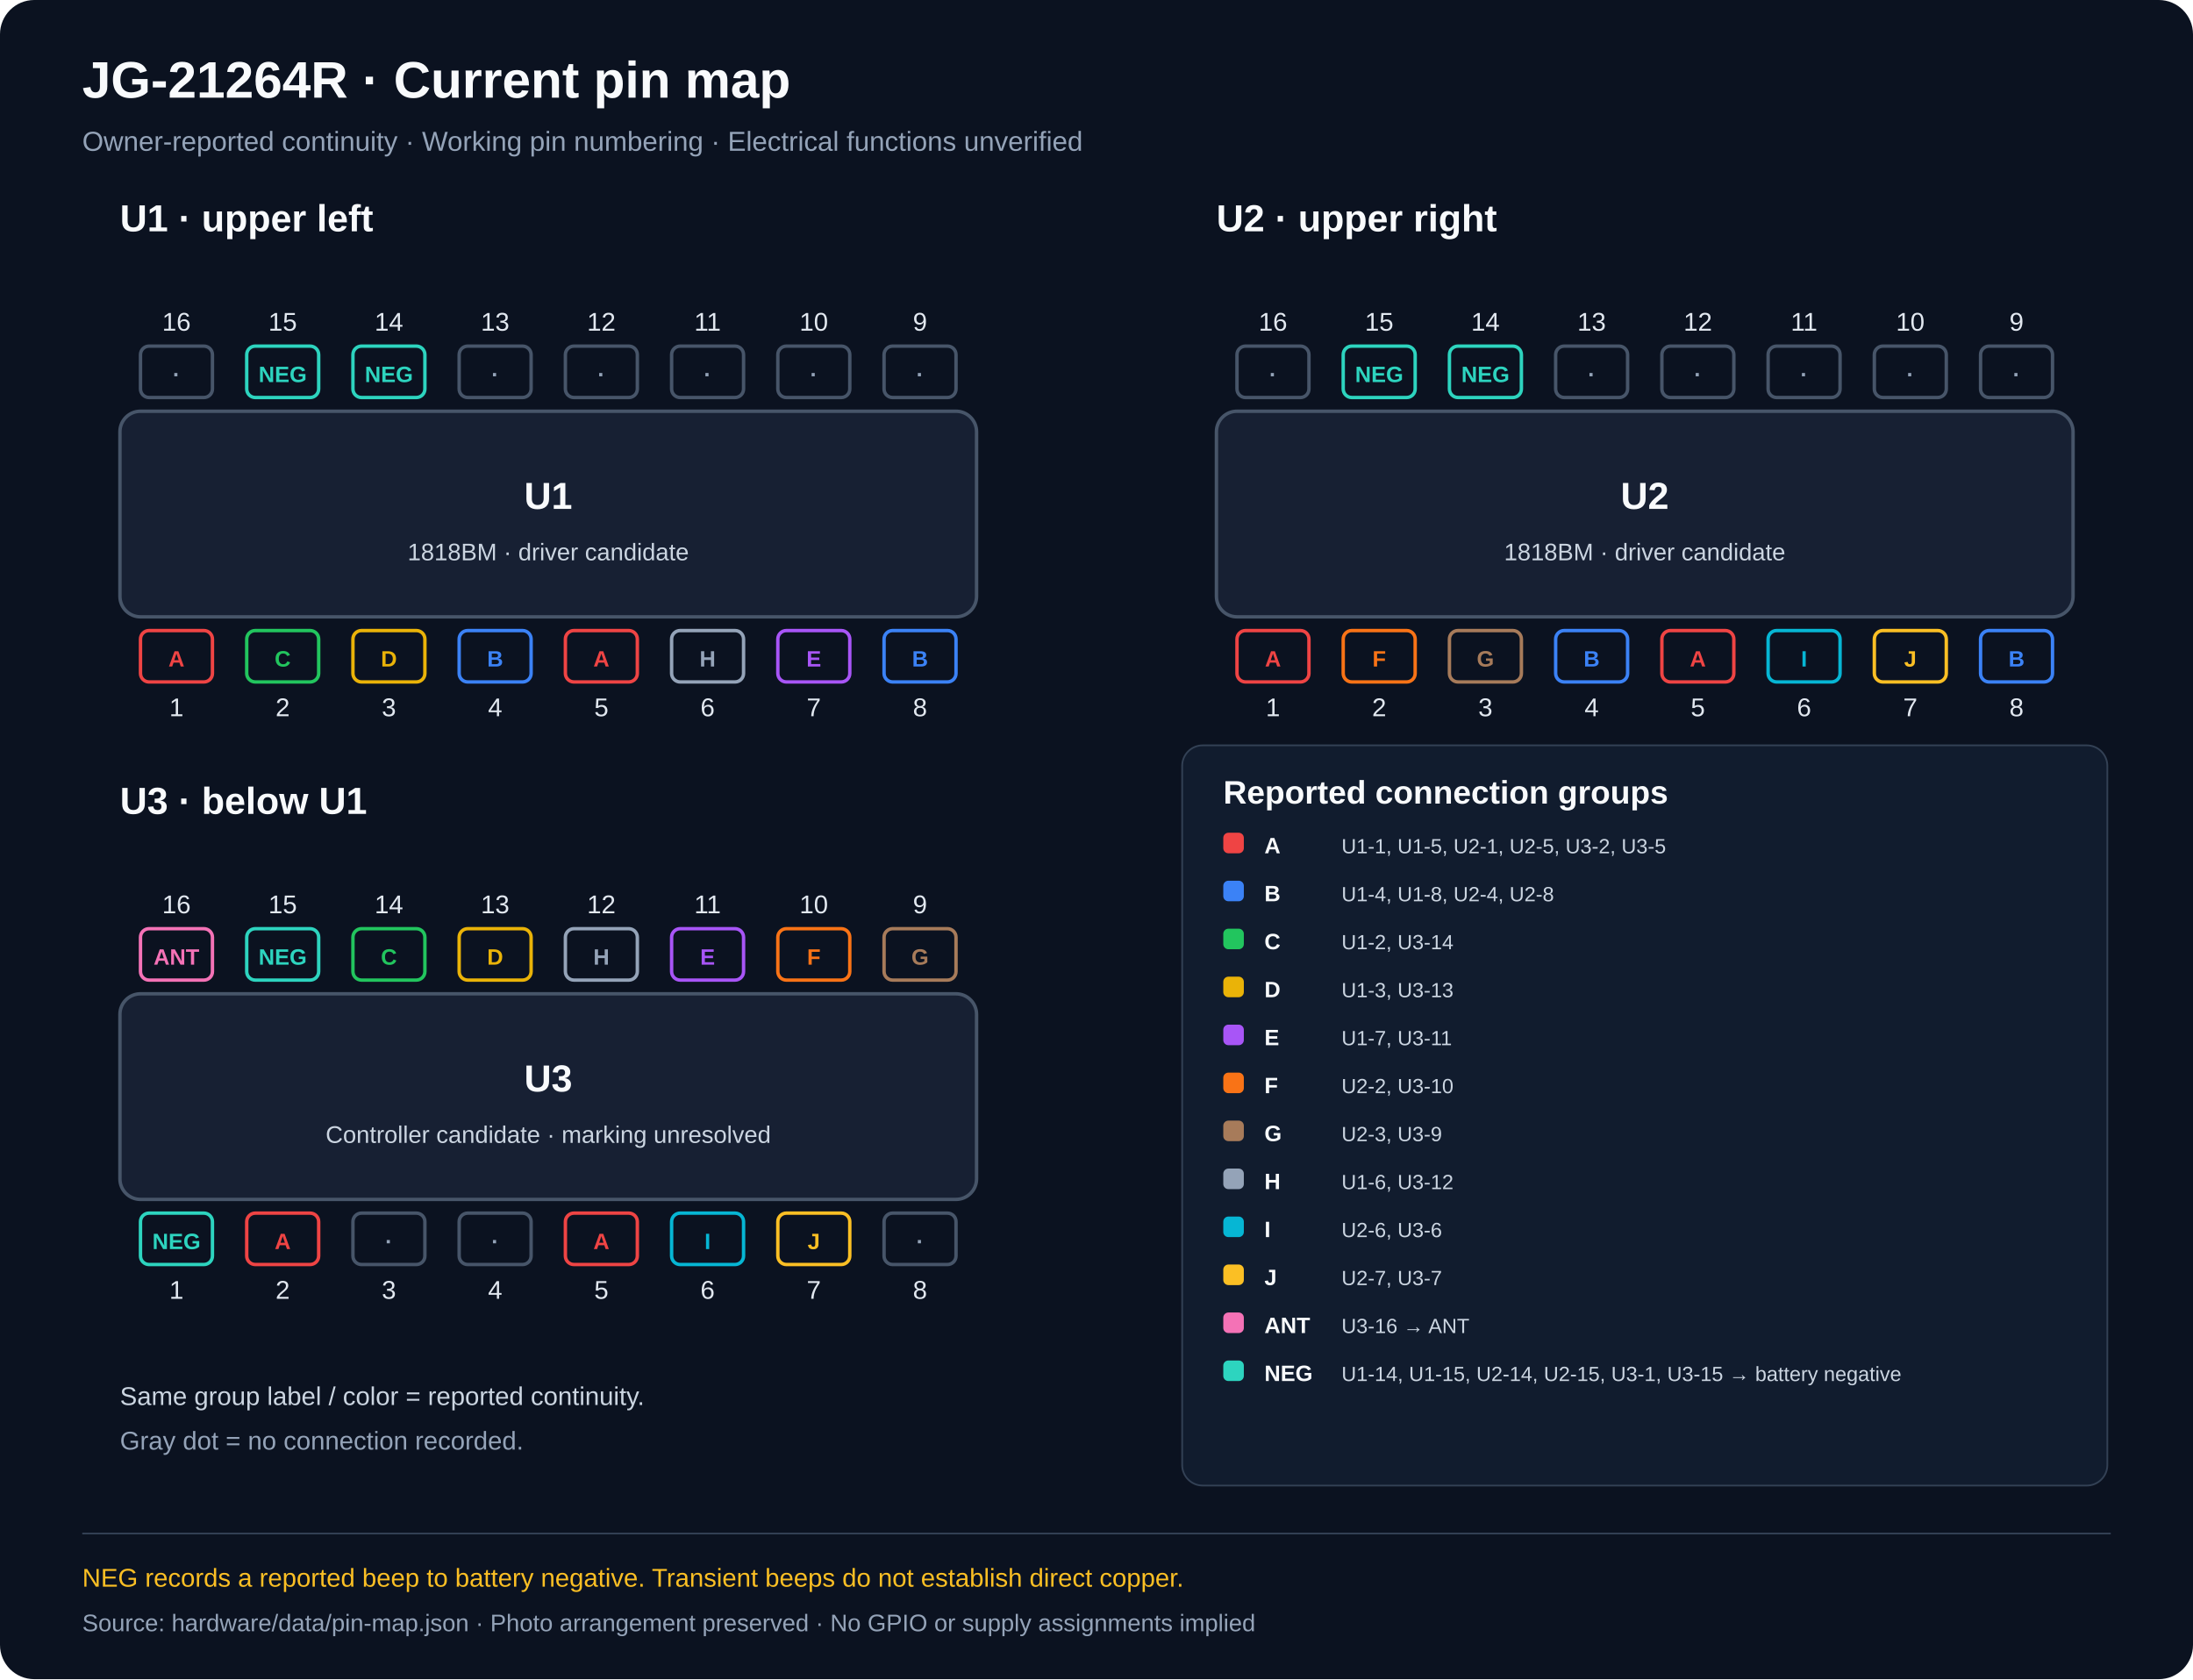
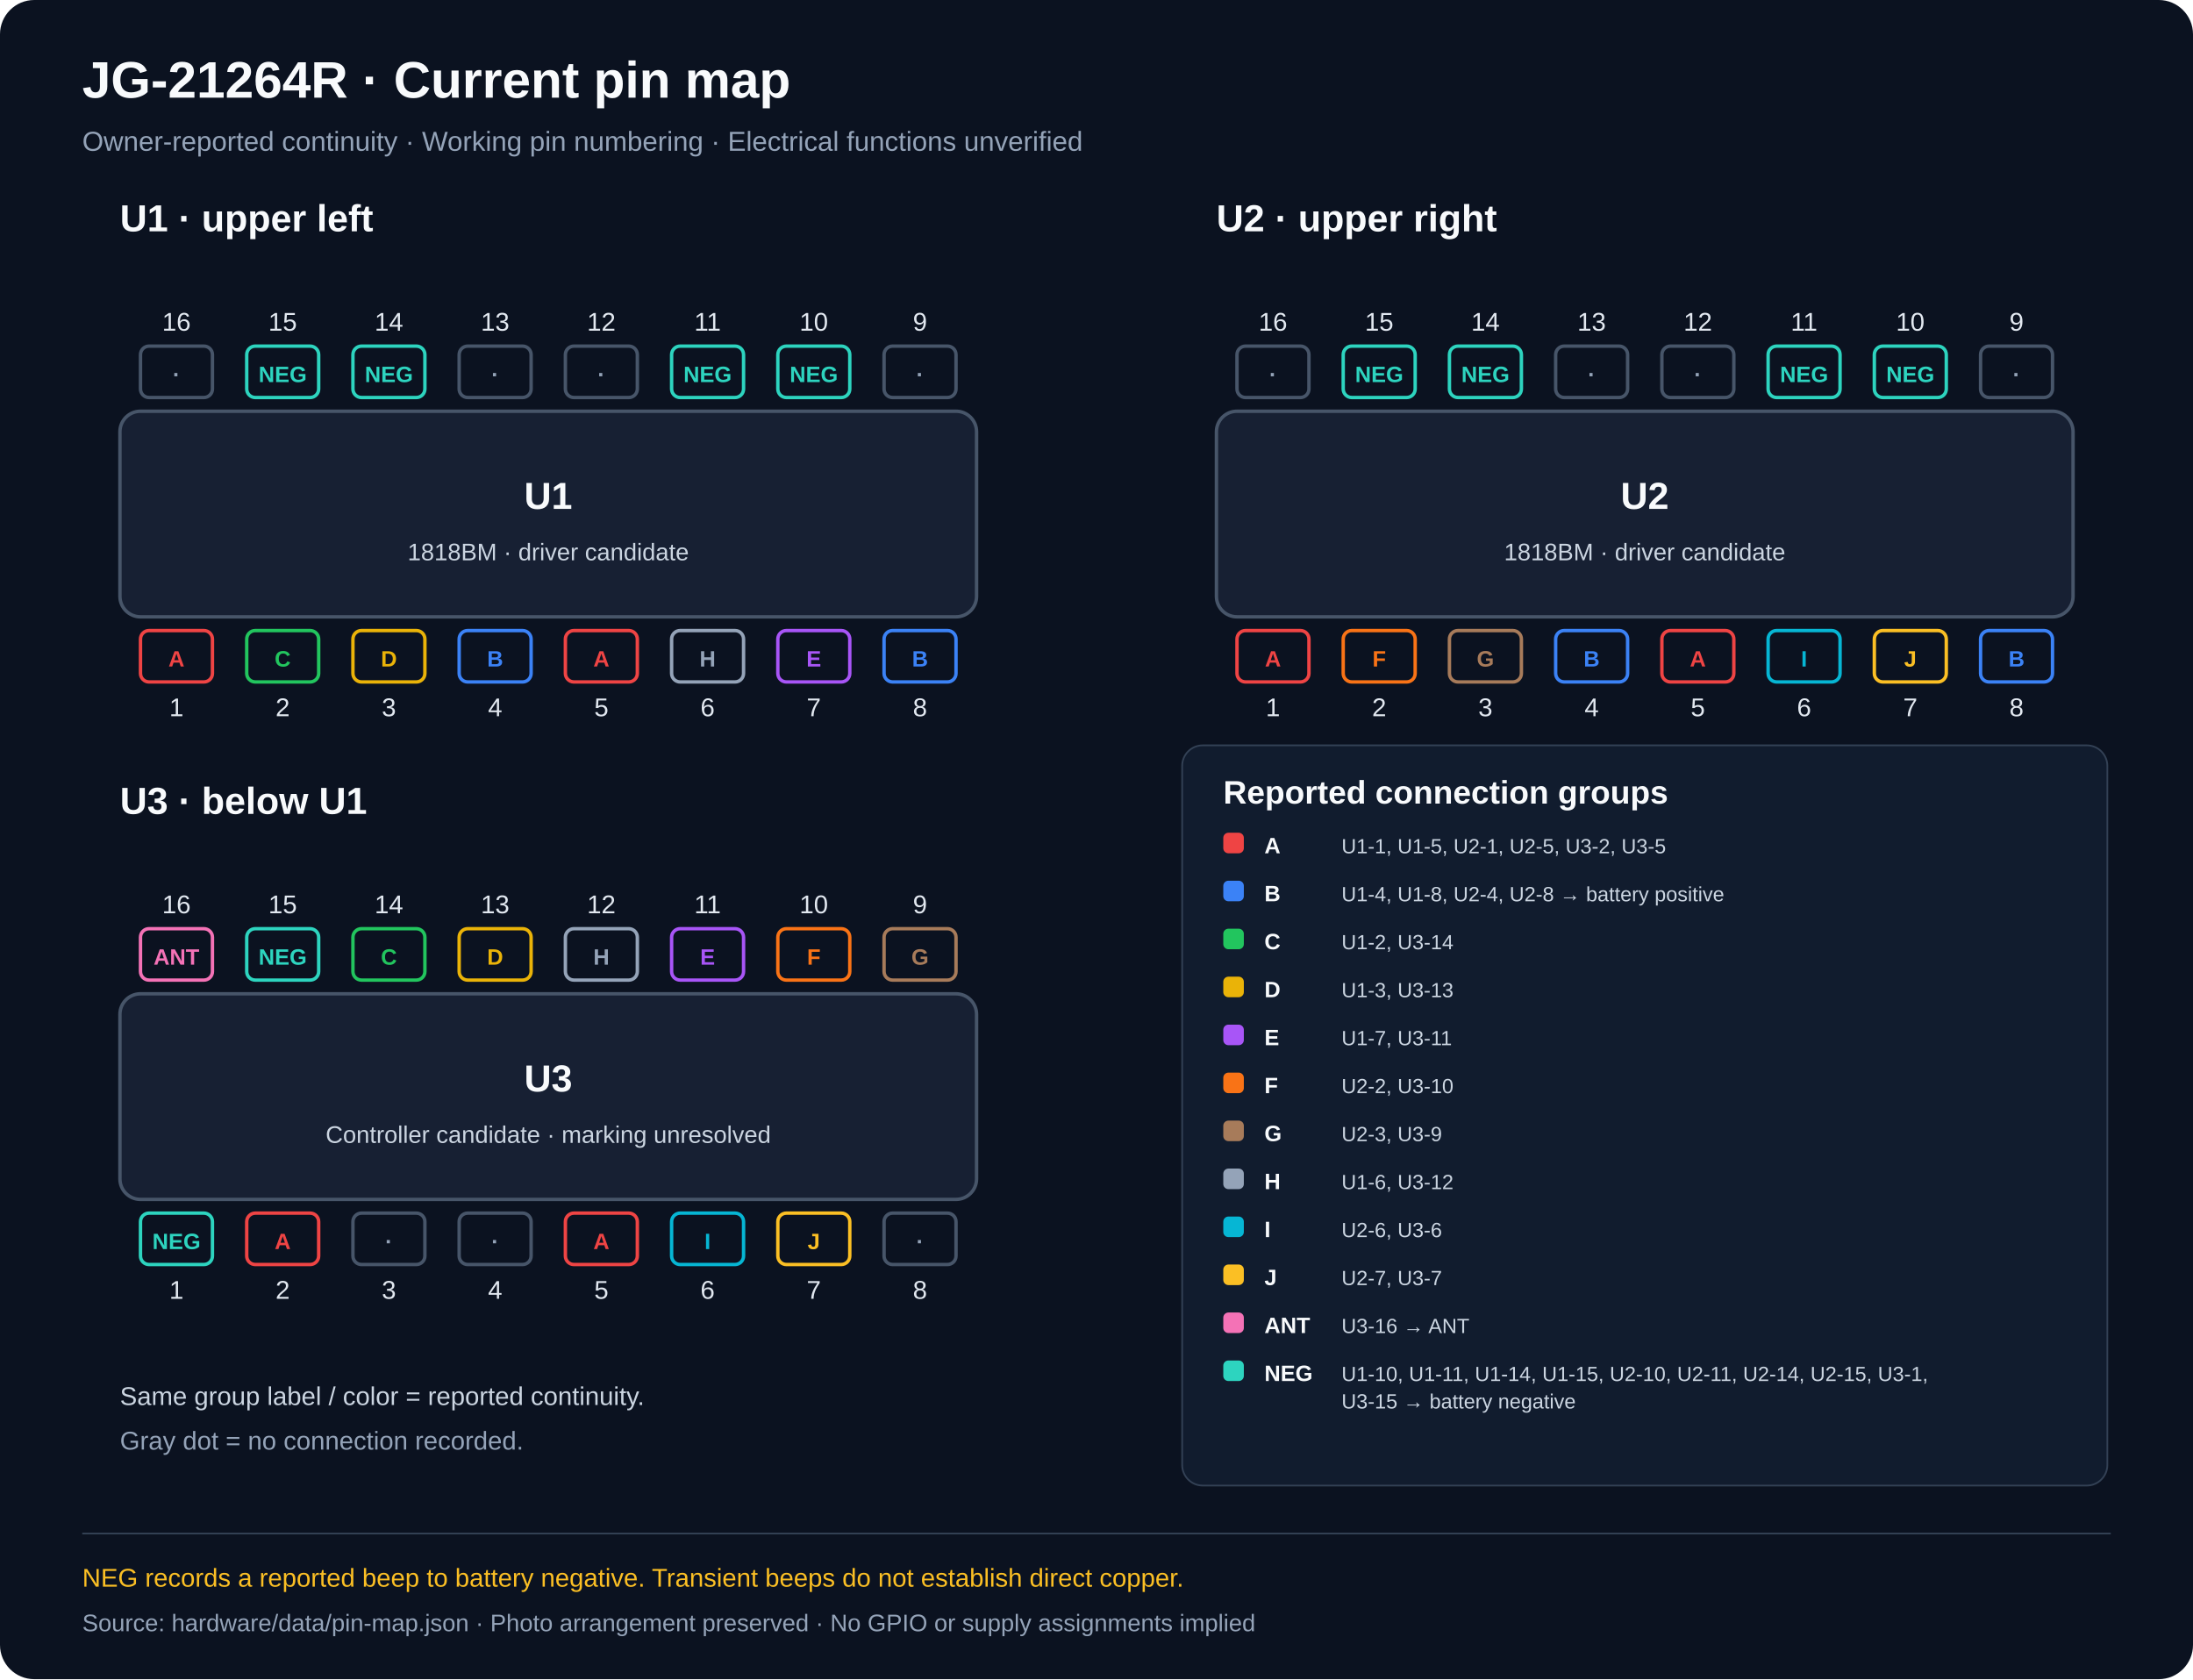
<svg xmlns="http://www.w3.org/2000/svg" width="1280" height="980" viewBox="0 0 1280 980" role="img" aria-labelledby="title desc">
  <rect width="1280" height="980" rx="20" fill="#0b1220" />
  <g font-family="Arial, Helvetica, sans-serif">
    <text x="48" y="57" fill="#f8fafc" font-size="30" font-weight="700">JG-21264R · Current pin map</text>
    <text x="48" y="88" fill="#94a3b8" font-size="16">Owner-reported continuity · Working pin numbering · Electrical functions unverified</text>
    <text x="70" y="135" fill="#f8fafc" font-size="22" font-weight="700">U1 · upper left</text>
    <rect x="70" y="240" width="500" height="120" rx="12" fill="#172033" stroke="#475569" stroke-width="2" />
    <text x="320" y="297" text-anchor="middle" fill="#f8fafc" font-size="22" font-weight="700">U1</text>
    <text x="320" y="327" text-anchor="middle" fill="#cbd5e1" font-size="14">1818BM · driver candidate</text>
    <rect x="82" y="202" width="42" height="30" rx="5" fill="#0b1220" stroke="#475569" stroke-width="2" />
    <text x="103" y="223" text-anchor="middle" fill="#94a3b8" font-size="13" font-weight="700">·</text>
    <text x="103" y="193" text-anchor="middle" fill="#e2e8f0" font-size="15">16</text>
    <rect x="144" y="202" width="42" height="30" rx="5" fill="#0b1220" stroke="#2dd4bf" stroke-width="2" />
    <text x="165" y="223" text-anchor="middle" fill="#2dd4bf" font-size="13" font-weight="700">NEG</text>
    <text x="165" y="193" text-anchor="middle" fill="#e2e8f0" font-size="15">15</text>
    <rect x="206" y="202" width="42" height="30" rx="5" fill="#0b1220" stroke="#2dd4bf" stroke-width="2" />
    <text x="227" y="223" text-anchor="middle" fill="#2dd4bf" font-size="13" font-weight="700">NEG</text>
    <text x="227" y="193" text-anchor="middle" fill="#e2e8f0" font-size="15">14</text>
    <rect x="268" y="202" width="42" height="30" rx="5" fill="#0b1220" stroke="#475569" stroke-width="2" />
    <text x="289" y="223" text-anchor="middle" fill="#94a3b8" font-size="13" font-weight="700">·</text>
    <text x="289" y="193" text-anchor="middle" fill="#e2e8f0" font-size="15">13</text>
    <rect x="330" y="202" width="42" height="30" rx="5" fill="#0b1220" stroke="#475569" stroke-width="2" />
    <text x="351" y="223" text-anchor="middle" fill="#94a3b8" font-size="13" font-weight="700">·</text>
    <text x="351" y="193" text-anchor="middle" fill="#e2e8f0" font-size="15">12</text>
-     <rect x="392" y="202" width="42" height="30" rx="5" fill="#0b1220" stroke="#475569" stroke-width="2" />
-     <text x="413" y="223" text-anchor="middle" fill="#94a3b8" font-size="13" font-weight="700">·</text>
+     <rect x="392" y="202" width="42" height="30" rx="5" fill="#0b1220" stroke="#2dd4bf" stroke-width="2" />
+     <text x="413" y="223" text-anchor="middle" fill="#2dd4bf" font-size="13" font-weight="700">NEG</text>
    <text x="413" y="193" text-anchor="middle" fill="#e2e8f0" font-size="15">11</text>
-     <rect x="454" y="202" width="42" height="30" rx="5" fill="#0b1220" stroke="#475569" stroke-width="2" />
-     <text x="475" y="223" text-anchor="middle" fill="#94a3b8" font-size="13" font-weight="700">·</text>
+     <rect x="454" y="202" width="42" height="30" rx="5" fill="#0b1220" stroke="#2dd4bf" stroke-width="2" />
+     <text x="475" y="223" text-anchor="middle" fill="#2dd4bf" font-size="13" font-weight="700">NEG</text>
    <text x="475" y="193" text-anchor="middle" fill="#e2e8f0" font-size="15">10</text>
    <rect x="516" y="202" width="42" height="30" rx="5" fill="#0b1220" stroke="#475569" stroke-width="2" />
    <text x="537" y="223" text-anchor="middle" fill="#94a3b8" font-size="13" font-weight="700">·</text>
    <text x="537" y="193" text-anchor="middle" fill="#e2e8f0" font-size="15">9</text>
    <rect x="82" y="368" width="42" height="30" rx="5" fill="#0b1220" stroke="#ef4444" stroke-width="2" />
    <text x="103" y="389" text-anchor="middle" fill="#ef4444" font-size="13" font-weight="700">A</text>
    <text x="103" y="418" text-anchor="middle" fill="#e2e8f0" font-size="15">1</text>
    <rect x="144" y="368" width="42" height="30" rx="5" fill="#0b1220" stroke="#22c55e" stroke-width="2" />
    <text x="165" y="389" text-anchor="middle" fill="#22c55e" font-size="13" font-weight="700">C</text>
    <text x="165" y="418" text-anchor="middle" fill="#e2e8f0" font-size="15">2</text>
    <rect x="206" y="368" width="42" height="30" rx="5" fill="#0b1220" stroke="#eab308" stroke-width="2" />
    <text x="227" y="389" text-anchor="middle" fill="#eab308" font-size="13" font-weight="700">D</text>
    <text x="227" y="418" text-anchor="middle" fill="#e2e8f0" font-size="15">3</text>
    <rect x="268" y="368" width="42" height="30" rx="5" fill="#0b1220" stroke="#3b82f6" stroke-width="2" />
    <text x="289" y="389" text-anchor="middle" fill="#3b82f6" font-size="13" font-weight="700">B</text>
    <text x="289" y="418" text-anchor="middle" fill="#e2e8f0" font-size="15">4</text>
    <rect x="330" y="368" width="42" height="30" rx="5" fill="#0b1220" stroke="#ef4444" stroke-width="2" />
    <text x="351" y="389" text-anchor="middle" fill="#ef4444" font-size="13" font-weight="700">A</text>
    <text x="351" y="418" text-anchor="middle" fill="#e2e8f0" font-size="15">5</text>
    <rect x="392" y="368" width="42" height="30" rx="5" fill="#0b1220" stroke="#94a3b8" stroke-width="2" />
    <text x="413" y="389" text-anchor="middle" fill="#94a3b8" font-size="13" font-weight="700">H</text>
    <text x="413" y="418" text-anchor="middle" fill="#e2e8f0" font-size="15">6</text>
    <rect x="454" y="368" width="42" height="30" rx="5" fill="#0b1220" stroke="#a855f7" stroke-width="2" />
    <text x="475" y="389" text-anchor="middle" fill="#a855f7" font-size="13" font-weight="700">E</text>
    <text x="475" y="418" text-anchor="middle" fill="#e2e8f0" font-size="15">7</text>
    <rect x="516" y="368" width="42" height="30" rx="5" fill="#0b1220" stroke="#3b82f6" stroke-width="2" />
    <text x="537" y="389" text-anchor="middle" fill="#3b82f6" font-size="13" font-weight="700">B</text>
    <text x="537" y="418" text-anchor="middle" fill="#e2e8f0" font-size="15">8</text>
    <text x="710" y="135" fill="#f8fafc" font-size="22" font-weight="700">U2 · upper right</text>
    <rect x="710" y="240" width="500" height="120" rx="12" fill="#172033" stroke="#475569" stroke-width="2" />
    <text x="960" y="297" text-anchor="middle" fill="#f8fafc" font-size="22" font-weight="700">U2</text>
    <text x="960" y="327" text-anchor="middle" fill="#cbd5e1" font-size="14">1818BM · driver candidate</text>
    <rect x="722" y="202" width="42" height="30" rx="5" fill="#0b1220" stroke="#475569" stroke-width="2" />
    <text x="743" y="223" text-anchor="middle" fill="#94a3b8" font-size="13" font-weight="700">·</text>
    <text x="743" y="193" text-anchor="middle" fill="#e2e8f0" font-size="15">16</text>
    <rect x="784" y="202" width="42" height="30" rx="5" fill="#0b1220" stroke="#2dd4bf" stroke-width="2" />
    <text x="805" y="223" text-anchor="middle" fill="#2dd4bf" font-size="13" font-weight="700">NEG</text>
    <text x="805" y="193" text-anchor="middle" fill="#e2e8f0" font-size="15">15</text>
    <rect x="846" y="202" width="42" height="30" rx="5" fill="#0b1220" stroke="#2dd4bf" stroke-width="2" />
    <text x="867" y="223" text-anchor="middle" fill="#2dd4bf" font-size="13" font-weight="700">NEG</text>
    <text x="867" y="193" text-anchor="middle" fill="#e2e8f0" font-size="15">14</text>
    <rect x="908" y="202" width="42" height="30" rx="5" fill="#0b1220" stroke="#475569" stroke-width="2" />
    <text x="929" y="223" text-anchor="middle" fill="#94a3b8" font-size="13" font-weight="700">·</text>
    <text x="929" y="193" text-anchor="middle" fill="#e2e8f0" font-size="15">13</text>
    <rect x="970" y="202" width="42" height="30" rx="5" fill="#0b1220" stroke="#475569" stroke-width="2" />
    <text x="991" y="223" text-anchor="middle" fill="#94a3b8" font-size="13" font-weight="700">·</text>
    <text x="991" y="193" text-anchor="middle" fill="#e2e8f0" font-size="15">12</text>
-     <rect x="1032" y="202" width="42" height="30" rx="5" fill="#0b1220" stroke="#475569" stroke-width="2" />
-     <text x="1053" y="223" text-anchor="middle" fill="#94a3b8" font-size="13" font-weight="700">·</text>
+     <rect x="1032" y="202" width="42" height="30" rx="5" fill="#0b1220" stroke="#2dd4bf" stroke-width="2" />
+     <text x="1053" y="223" text-anchor="middle" fill="#2dd4bf" font-size="13" font-weight="700">NEG</text>
    <text x="1053" y="193" text-anchor="middle" fill="#e2e8f0" font-size="15">11</text>
-     <rect x="1094" y="202" width="42" height="30" rx="5" fill="#0b1220" stroke="#475569" stroke-width="2" />
-     <text x="1115" y="223" text-anchor="middle" fill="#94a3b8" font-size="13" font-weight="700">·</text>
+     <rect x="1094" y="202" width="42" height="30" rx="5" fill="#0b1220" stroke="#2dd4bf" stroke-width="2" />
+     <text x="1115" y="223" text-anchor="middle" fill="#2dd4bf" font-size="13" font-weight="700">NEG</text>
    <text x="1115" y="193" text-anchor="middle" fill="#e2e8f0" font-size="15">10</text>
    <rect x="1156" y="202" width="42" height="30" rx="5" fill="#0b1220" stroke="#475569" stroke-width="2" />
    <text x="1177" y="223" text-anchor="middle" fill="#94a3b8" font-size="13" font-weight="700">·</text>
    <text x="1177" y="193" text-anchor="middle" fill="#e2e8f0" font-size="15">9</text>
    <rect x="722" y="368" width="42" height="30" rx="5" fill="#0b1220" stroke="#ef4444" stroke-width="2" />
    <text x="743" y="389" text-anchor="middle" fill="#ef4444" font-size="13" font-weight="700">A</text>
    <text x="743" y="418" text-anchor="middle" fill="#e2e8f0" font-size="15">1</text>
    <rect x="784" y="368" width="42" height="30" rx="5" fill="#0b1220" stroke="#f97316" stroke-width="2" />
    <text x="805" y="389" text-anchor="middle" fill="#f97316" font-size="13" font-weight="700">F</text>
    <text x="805" y="418" text-anchor="middle" fill="#e2e8f0" font-size="15">2</text>
    <rect x="846" y="368" width="42" height="30" rx="5" fill="#0b1220" stroke="#a77b5a" stroke-width="2" />
    <text x="867" y="389" text-anchor="middle" fill="#a77b5a" font-size="13" font-weight="700">G</text>
    <text x="867" y="418" text-anchor="middle" fill="#e2e8f0" font-size="15">3</text>
    <rect x="908" y="368" width="42" height="30" rx="5" fill="#0b1220" stroke="#3b82f6" stroke-width="2" />
    <text x="929" y="389" text-anchor="middle" fill="#3b82f6" font-size="13" font-weight="700">B</text>
    <text x="929" y="418" text-anchor="middle" fill="#e2e8f0" font-size="15">4</text>
    <rect x="970" y="368" width="42" height="30" rx="5" fill="#0b1220" stroke="#ef4444" stroke-width="2" />
    <text x="991" y="389" text-anchor="middle" fill="#ef4444" font-size="13" font-weight="700">A</text>
    <text x="991" y="418" text-anchor="middle" fill="#e2e8f0" font-size="15">5</text>
    <rect x="1032" y="368" width="42" height="30" rx="5" fill="#0b1220" stroke="#06b6d4" stroke-width="2" />
    <text x="1053" y="389" text-anchor="middle" fill="#06b6d4" font-size="13" font-weight="700">I</text>
    <text x="1053" y="418" text-anchor="middle" fill="#e2e8f0" font-size="15">6</text>
    <rect x="1094" y="368" width="42" height="30" rx="5" fill="#0b1220" stroke="#fbbf24" stroke-width="2" />
    <text x="1115" y="389" text-anchor="middle" fill="#fbbf24" font-size="13" font-weight="700">J</text>
    <text x="1115" y="418" text-anchor="middle" fill="#e2e8f0" font-size="15">7</text>
    <rect x="1156" y="368" width="42" height="30" rx="5" fill="#0b1220" stroke="#3b82f6" stroke-width="2" />
    <text x="1177" y="389" text-anchor="middle" fill="#3b82f6" font-size="13" font-weight="700">B</text>
    <text x="1177" y="418" text-anchor="middle" fill="#e2e8f0" font-size="15">8</text>
    <text x="70" y="475" fill="#f8fafc" font-size="22" font-weight="700">U3 · below U1</text>
    <rect x="70" y="580" width="500" height="120" rx="12" fill="#172033" stroke="#475569" stroke-width="2" />
    <text x="320" y="637" text-anchor="middle" fill="#f8fafc" font-size="22" font-weight="700">U3</text>
    <text x="320" y="667" text-anchor="middle" fill="#cbd5e1" font-size="14">Controller candidate · marking unresolved</text>
    <rect x="82" y="542" width="42" height="30" rx="5" fill="#0b1220" stroke="#f472b6" stroke-width="2" />
    <text x="103" y="563" text-anchor="middle" fill="#f472b6" font-size="13" font-weight="700">ANT</text>
    <text x="103" y="533" text-anchor="middle" fill="#e2e8f0" font-size="15">16</text>
    <rect x="144" y="542" width="42" height="30" rx="5" fill="#0b1220" stroke="#2dd4bf" stroke-width="2" />
    <text x="165" y="563" text-anchor="middle" fill="#2dd4bf" font-size="13" font-weight="700">NEG</text>
    <text x="165" y="533" text-anchor="middle" fill="#e2e8f0" font-size="15">15</text>
    <rect x="206" y="542" width="42" height="30" rx="5" fill="#0b1220" stroke="#22c55e" stroke-width="2" />
    <text x="227" y="563" text-anchor="middle" fill="#22c55e" font-size="13" font-weight="700">C</text>
    <text x="227" y="533" text-anchor="middle" fill="#e2e8f0" font-size="15">14</text>
    <rect x="268" y="542" width="42" height="30" rx="5" fill="#0b1220" stroke="#eab308" stroke-width="2" />
    <text x="289" y="563" text-anchor="middle" fill="#eab308" font-size="13" font-weight="700">D</text>
    <text x="289" y="533" text-anchor="middle" fill="#e2e8f0" font-size="15">13</text>
    <rect x="330" y="542" width="42" height="30" rx="5" fill="#0b1220" stroke="#94a3b8" stroke-width="2" />
    <text x="351" y="563" text-anchor="middle" fill="#94a3b8" font-size="13" font-weight="700">H</text>
    <text x="351" y="533" text-anchor="middle" fill="#e2e8f0" font-size="15">12</text>
    <rect x="392" y="542" width="42" height="30" rx="5" fill="#0b1220" stroke="#a855f7" stroke-width="2" />
    <text x="413" y="563" text-anchor="middle" fill="#a855f7" font-size="13" font-weight="700">E</text>
    <text x="413" y="533" text-anchor="middle" fill="#e2e8f0" font-size="15">11</text>
    <rect x="454" y="542" width="42" height="30" rx="5" fill="#0b1220" stroke="#f97316" stroke-width="2" />
    <text x="475" y="563" text-anchor="middle" fill="#f97316" font-size="13" font-weight="700">F</text>
    <text x="475" y="533" text-anchor="middle" fill="#e2e8f0" font-size="15">10</text>
    <rect x="516" y="542" width="42" height="30" rx="5" fill="#0b1220" stroke="#a77b5a" stroke-width="2" />
    <text x="537" y="563" text-anchor="middle" fill="#a77b5a" font-size="13" font-weight="700">G</text>
    <text x="537" y="533" text-anchor="middle" fill="#e2e8f0" font-size="15">9</text>
    <rect x="82" y="708" width="42" height="30" rx="5" fill="#0b1220" stroke="#2dd4bf" stroke-width="2" />
    <text x="103" y="729" text-anchor="middle" fill="#2dd4bf" font-size="13" font-weight="700">NEG</text>
    <text x="103" y="758" text-anchor="middle" fill="#e2e8f0" font-size="15">1</text>
    <rect x="144" y="708" width="42" height="30" rx="5" fill="#0b1220" stroke="#ef4444" stroke-width="2" />
    <text x="165" y="729" text-anchor="middle" fill="#ef4444" font-size="13" font-weight="700">A</text>
    <text x="165" y="758" text-anchor="middle" fill="#e2e8f0" font-size="15">2</text>
    <rect x="206" y="708" width="42" height="30" rx="5" fill="#0b1220" stroke="#475569" stroke-width="2" />
    <text x="227" y="729" text-anchor="middle" fill="#94a3b8" font-size="13" font-weight="700">·</text>
    <text x="227" y="758" text-anchor="middle" fill="#e2e8f0" font-size="15">3</text>
    <rect x="268" y="708" width="42" height="30" rx="5" fill="#0b1220" stroke="#475569" stroke-width="2" />
    <text x="289" y="729" text-anchor="middle" fill="#94a3b8" font-size="13" font-weight="700">·</text>
    <text x="289" y="758" text-anchor="middle" fill="#e2e8f0" font-size="15">4</text>
    <rect x="330" y="708" width="42" height="30" rx="5" fill="#0b1220" stroke="#ef4444" stroke-width="2" />
    <text x="351" y="729" text-anchor="middle" fill="#ef4444" font-size="13" font-weight="700">A</text>
    <text x="351" y="758" text-anchor="middle" fill="#e2e8f0" font-size="15">5</text>
    <rect x="392" y="708" width="42" height="30" rx="5" fill="#0b1220" stroke="#06b6d4" stroke-width="2" />
    <text x="413" y="729" text-anchor="middle" fill="#06b6d4" font-size="13" font-weight="700">I</text>
    <text x="413" y="758" text-anchor="middle" fill="#e2e8f0" font-size="15">6</text>
    <rect x="454" y="708" width="42" height="30" rx="5" fill="#0b1220" stroke="#fbbf24" stroke-width="2" />
    <text x="475" y="729" text-anchor="middle" fill="#fbbf24" font-size="13" font-weight="700">J</text>
    <text x="475" y="758" text-anchor="middle" fill="#e2e8f0" font-size="15">7</text>
    <rect x="516" y="708" width="42" height="30" rx="5" fill="#0b1220" stroke="#475569" stroke-width="2" />
    <text x="537" y="729" text-anchor="middle" fill="#94a3b8" font-size="13" font-weight="700">·</text>
    <text x="537" y="758" text-anchor="middle" fill="#e2e8f0" font-size="15">8</text>
    <rect x="690" y="435" width="540" height="432" rx="12" fill="#111c2e" stroke="#334155" />
    <text x="714" y="469" fill="#f8fafc" font-size="19" font-weight="700">Reported connection groups</text>
    <rect x="714" y="486" width="12" height="12" rx="3" fill="#ef4444" />
    <text x="738" y="498" fill="#f8fafc" font-size="13" font-weight="700">A</text>
    <text x="783" y="498" fill="#cbd5e1" font-size="12">U1-1, U1-5, U2-1, U2-5, U3-2, U3-5</text>
    <rect x="714" y="514" width="12" height="12" rx="3" fill="#3b82f6" />
    <text x="738" y="526" fill="#f8fafc" font-size="13" font-weight="700">B</text>
-     <text x="783" y="526" fill="#cbd5e1" font-size="12">U1-4, U1-8, U2-4, U2-8</text>
+     <text x="783" y="526" fill="#cbd5e1" font-size="12">U1-4, U1-8, U2-4, U2-8 → battery positive</text>
    <rect x="714" y="542" width="12" height="12" rx="3" fill="#22c55e" />
    <text x="738" y="554" fill="#f8fafc" font-size="13" font-weight="700">C</text>
    <text x="783" y="554" fill="#cbd5e1" font-size="12">U1-2, U3-14</text>
    <rect x="714" y="570" width="12" height="12" rx="3" fill="#eab308" />
    <text x="738" y="582" fill="#f8fafc" font-size="13" font-weight="700">D</text>
    <text x="783" y="582" fill="#cbd5e1" font-size="12">U1-3, U3-13</text>
    <rect x="714" y="598" width="12" height="12" rx="3" fill="#a855f7" />
    <text x="738" y="610" fill="#f8fafc" font-size="13" font-weight="700">E</text>
    <text x="783" y="610" fill="#cbd5e1" font-size="12">U1-7, U3-11</text>
    <rect x="714" y="626" width="12" height="12" rx="3" fill="#f97316" />
    <text x="738" y="638" fill="#f8fafc" font-size="13" font-weight="700">F</text>
    <text x="783" y="638" fill="#cbd5e1" font-size="12">U2-2, U3-10</text>
    <rect x="714" y="654" width="12" height="12" rx="3" fill="#a77b5a" />
    <text x="738" y="666" fill="#f8fafc" font-size="13" font-weight="700">G</text>
    <text x="783" y="666" fill="#cbd5e1" font-size="12">U2-3, U3-9</text>
    <rect x="714" y="682" width="12" height="12" rx="3" fill="#94a3b8" />
    <text x="738" y="694" fill="#f8fafc" font-size="13" font-weight="700">H</text>
    <text x="783" y="694" fill="#cbd5e1" font-size="12">U1-6, U3-12</text>
    <rect x="714" y="710" width="12" height="12" rx="3" fill="#06b6d4" />
    <text x="738" y="722" fill="#f8fafc" font-size="13" font-weight="700">I</text>
    <text x="783" y="722" fill="#cbd5e1" font-size="12">U2-6, U3-6</text>
    <rect x="714" y="738" width="12" height="12" rx="3" fill="#fbbf24" />
    <text x="738" y="750" fill="#f8fafc" font-size="13" font-weight="700">J</text>
    <text x="783" y="750" fill="#cbd5e1" font-size="12">U2-7, U3-7</text>
    <rect x="714" y="766" width="12" height="12" rx="3" fill="#f472b6" />
    <text x="738" y="778" fill="#f8fafc" font-size="13" font-weight="700">ANT</text>
    <text x="783" y="778" fill="#cbd5e1" font-size="12">U3-16 → ANT</text>
    <rect x="714" y="794" width="12" height="12" rx="3" fill="#2dd4bf" />
    <text x="738" y="806" fill="#f8fafc" font-size="13" font-weight="700">NEG</text>
-     <text x="783" y="806" fill="#cbd5e1" font-size="12">U1-14, U1-15, U2-14, U2-15, U3-1, U3-15 → battery negative</text>
+     <text x="783" y="806" fill="#cbd5e1" font-size="12">U1-10, U1-11, U1-14, U1-15, U2-10, U2-11, U2-14, U2-15, U3-1,</text>
+     <text x="783" y="822" fill="#cbd5e1" font-size="12">U3-15 → battery negative</text>
    <text x="70" y="820" fill="#cbd5e1" font-size="15">Same group label / color = reported continuity.</text>
    <text x="70" y="846" fill="#94a3b8" font-size="15">Gray dot = no connection recorded.</text>
    <path d="M48 895H1232" stroke="#334155" />
    <text x="48" y="926" fill="#fbbf24" font-size="15">NEG records a reported beep to battery negative. Transient beeps do not establish direct copper.</text>
    <text x="48" y="952" fill="#94a3b8" font-size="14">Source: hardware/data/pin-map.json · Photo arrangement preserved · No GPIO or supply assignments implied</text>
  </g>
</svg>
